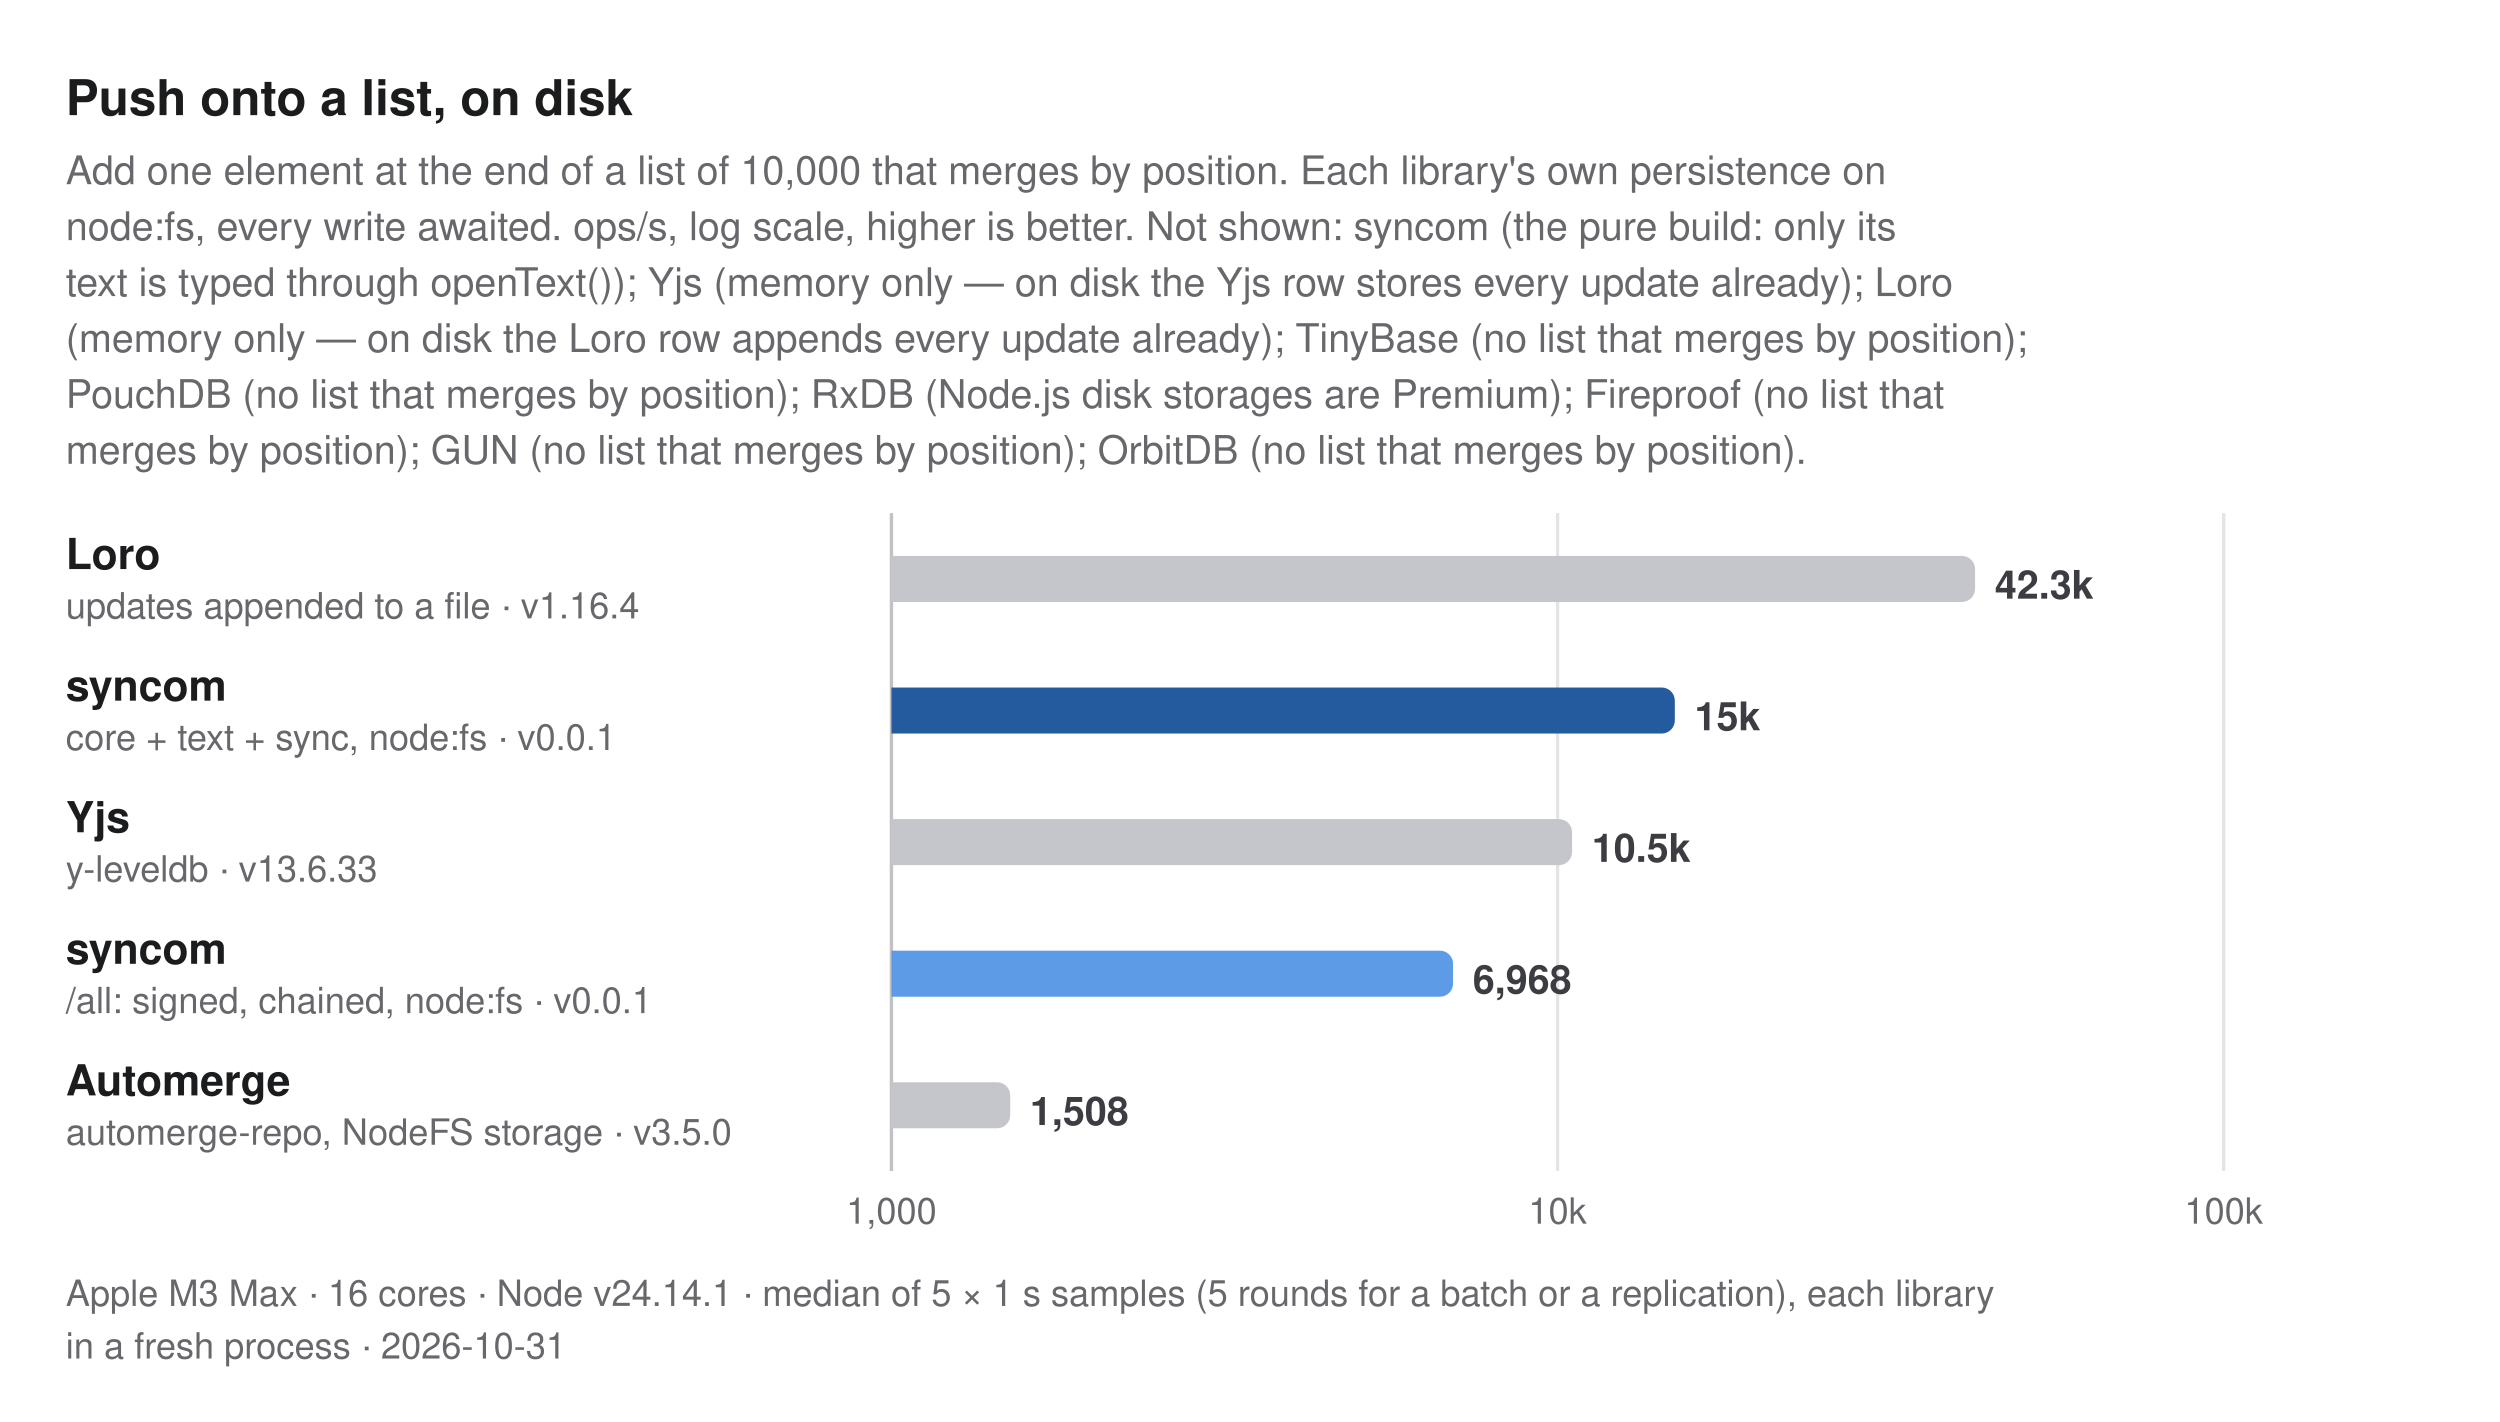
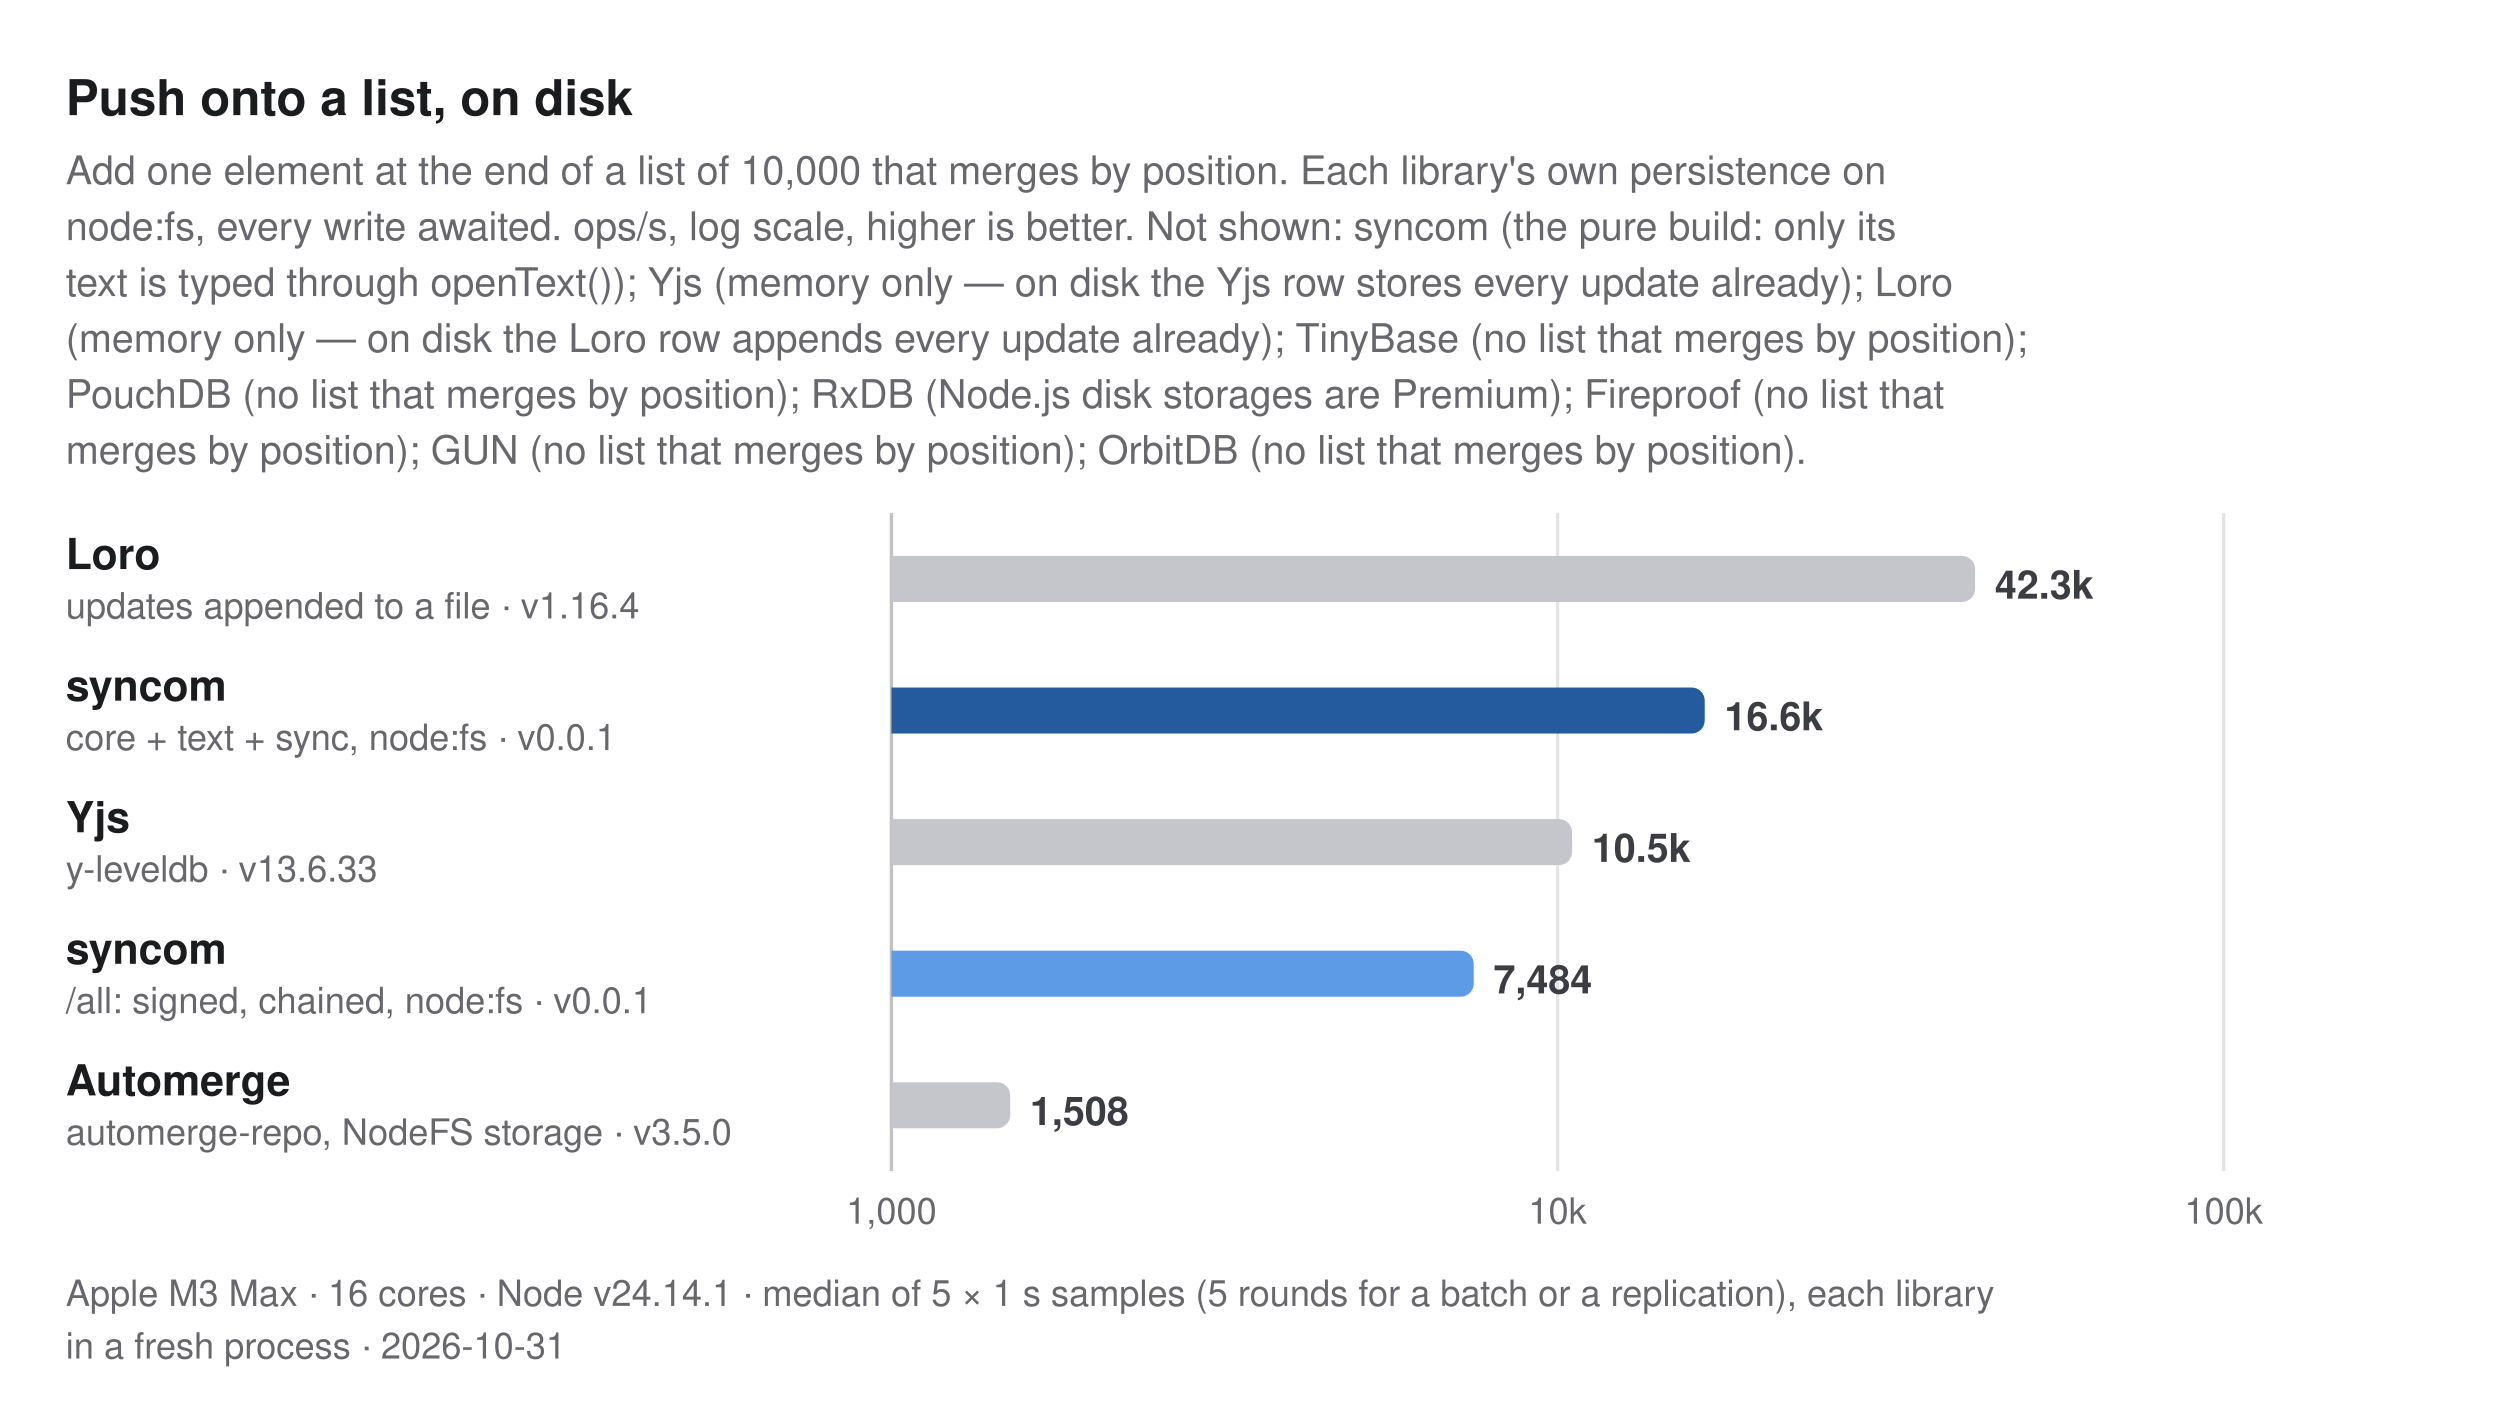
<svg xmlns="http://www.w3.org/2000/svg" width="760" height="432" viewBox="0 0 760 432" role="img" aria-label="Push onto a list, on disk. Add one element at the end of a list of 10,000 that merges by position. Each library's own persistence on node:fs, every write awaited. ops/s, log scale, higher is better. Not shown: syncom (the pure build: only its text is typed through openText()); Yjs (memory only — on disk the Yjs row stores every update already); Loro (memory only — on disk the Loro row appends every update already); TinyBase (no list that merges by position); PouchDB (no list that merges by position); RxDB (Node.js disk storages are Premium); Fireproof (no list that merges by position); GUN (no list that merges by position); OrbitDB (no list that merges by position).">
  <style>
  text { font-family: -apple-system, BlinkMacSystemFont, "Segoe UI", Helvetica, Arial, sans-serif; }
  .title { font-size: 15px; font-weight: 700; fill: #1b1c1e; }
  .subtitle, .caption { font-size: 12px; fill: #67676c; }
  .caption { font-size: 11px; }
  .group { font-size: 11px; font-weight: 600; letter-spacing: 0.06em; fill: #67676c; }
  .label { font-size: 13px; font-weight: 600; fill: #1b1c1e; }
  .label.primary, .label.secondary { font-weight: 700; }
  .sublabel { font-size: 11px; fill: #67676c; }
  .value { font-size: 12px; font-weight: 600; fill: #3c3c43; font-variant-numeric: tabular-nums; }
  .value.small { font-size: 10px; }
  .legend { font-size: 11px; fill: #3c3c43; }
  .tick { font-size: 11px; fill: #67676c; font-variant-numeric: tabular-nums; }
  .grid { stroke: #e4e4e7; stroke-width: 1; }
  .axis { stroke: #c2c2c4; stroke-width: 1; }
  .ref { stroke: #67676c; stroke-width: 1; stroke-dasharray: 3 3; }
  .bar { fill: #c4c6cc; }
  .bar.primary { fill: #245a9e; }
  .bar.secondary { fill: #5e9be6; }
  @media (prefers-color-scheme: dark) {
    .title, .label { fill: #dfdfd6; }
    .subtitle, .caption, .group, .sublabel, .tick { fill: #98989f; }
    .value, .legend { fill: #c2c2c4; }
    .grid { stroke: #2e2e32; }
    .axis { stroke: #48484c; }
    .ref { stroke: #98989f; }
    .bar { fill: #46474e; }
    .bar.primary { fill: #8dbcf2; }
    .bar.secondary { fill: #3d7bd0; }
  }
</style>
  <text class="title" x="20" y="35">Push onto a list, on disk</text>
  <text class="subtitle" x="20" y="56">Add one element at the end of a list of 10,000 that merges by position. Each library's own persistence on</text>
  <text class="subtitle" x="20" y="73">node:fs, every write awaited. ops/s, log scale, higher is better. Not shown: syncom (the pure build: only its</text>
  <text class="subtitle" x="20" y="90">text is typed through openText()); Yjs (memory only — on disk the Yjs row stores every update already); Loro</text>
  <text class="subtitle" x="20" y="107">(memory only — on disk the Loro row appends every update already); TinyBase (no list that merges by position);</text>
  <text class="subtitle" x="20" y="124">PouchDB (no list that merges by position); RxDB (Node.js disk storages are Premium); Fireproof (no list that</text>
  <text class="subtitle" x="20" y="141">merges by position); GUN (no list that merges by position); OrbitDB (no list that merges by position).</text>
  <line class="grid" x1="271" y1="156" x2="271" y2="356" />
  <text class="tick" x="271" y="372" text-anchor="middle">1,000</text>
  <line class="grid" x1="473.5" y1="156" x2="473.5" y2="356" />
  <text class="tick" x="473.5" y="372" text-anchor="middle">10k</text>
  <line class="grid" x1="676" y1="156" x2="676" y2="356" />
  <text class="tick" x="676" y="372" text-anchor="middle">100k</text>
  <line class="axis" x1="271" y1="156" x2="271" y2="356" />
  <g>
    <text class="label" x="20" y="173">Loro</text>
    <text class="sublabel" x="20" y="188">updates appended to a file · v1.16.4</text>
    <path class="bar" d="M271,169H596.428A4,4 0 0 1 600.428,173V179A4,4 0 0 1 596.428,183H271Z" />
    <text class="value" x="606.428" y="182">42.3k</text>
  </g>
  <g>
    <text class="label primary" x="20" y="213">syncom</text>
    <text class="sublabel" x="20" y="228">core + text + sync, node:fs · v0.0.1</text>
-     <path class="bar primary" d="M271,209H505.143A4,4 0 0 1 509.143,213V219A4,4 0 0 1 505.143,223H271Z" />
-     <text class="value" x="515.143" y="222">15k</text>
+     <path class="bar primary" d="M271,209H514.235A4,4 0 0 1 518.235,213V219A4,4 0 0 1 514.235,223H271Z" />
+     <text class="value" x="524.235" y="222">16.6k</text>
  </g>
  <g>
    <text class="label" x="20" y="253">Yjs</text>
    <text class="sublabel" x="20" y="268">y-leveldb · v13.6.33</text>
    <path class="bar" d="M271,249H473.913A4,4 0 0 1 477.913,253V259A4,4 0 0 1 473.913,263H271Z" />
    <text class="value" x="483.913" y="262">10.5k</text>
  </g>
  <g>
    <text class="label secondary" x="20" y="293">syncom</text>
    <text class="sublabel" x="20" y="308">/all: signed, chained, node:fs · v0.0.1</text>
-     <path class="bar secondary" d="M271,289H437.73A4,4 0 0 1 441.73,293V299A4,4 0 0 1 437.73,303H271Z" />
-     <text class="value" x="447.73" y="302">6,968</text>
+     <path class="bar secondary" d="M271,289H444.011A4,4 0 0 1 448.011,293V299A4,4 0 0 1 444.011,303H271Z" />
+     <text class="value" x="454.011" y="302">7,484</text>
  </g>
  <g>
    <text class="label" x="20" y="333">Automerge</text>
    <text class="sublabel" x="20" y="348">automerge-repo, NodeFS storage · v3.5.0</text>
    <path class="bar" d="M271,329H303.105A4,4 0 0 1 307.105,333V339A4,4 0 0 1 303.105,343H271Z" />
    <text class="value" x="313.105" y="342">1,508</text>
  </g>
  <text class="caption" x="20" y="397">Apple M3 Max · 16 cores · Node v24.14.1 · median of 5 × 1 s samples (5 rounds for a batch or a replication), each library</text>
  <text class="caption" x="20" y="413">in a fresh process · 2026-10-31</text>
</svg>
